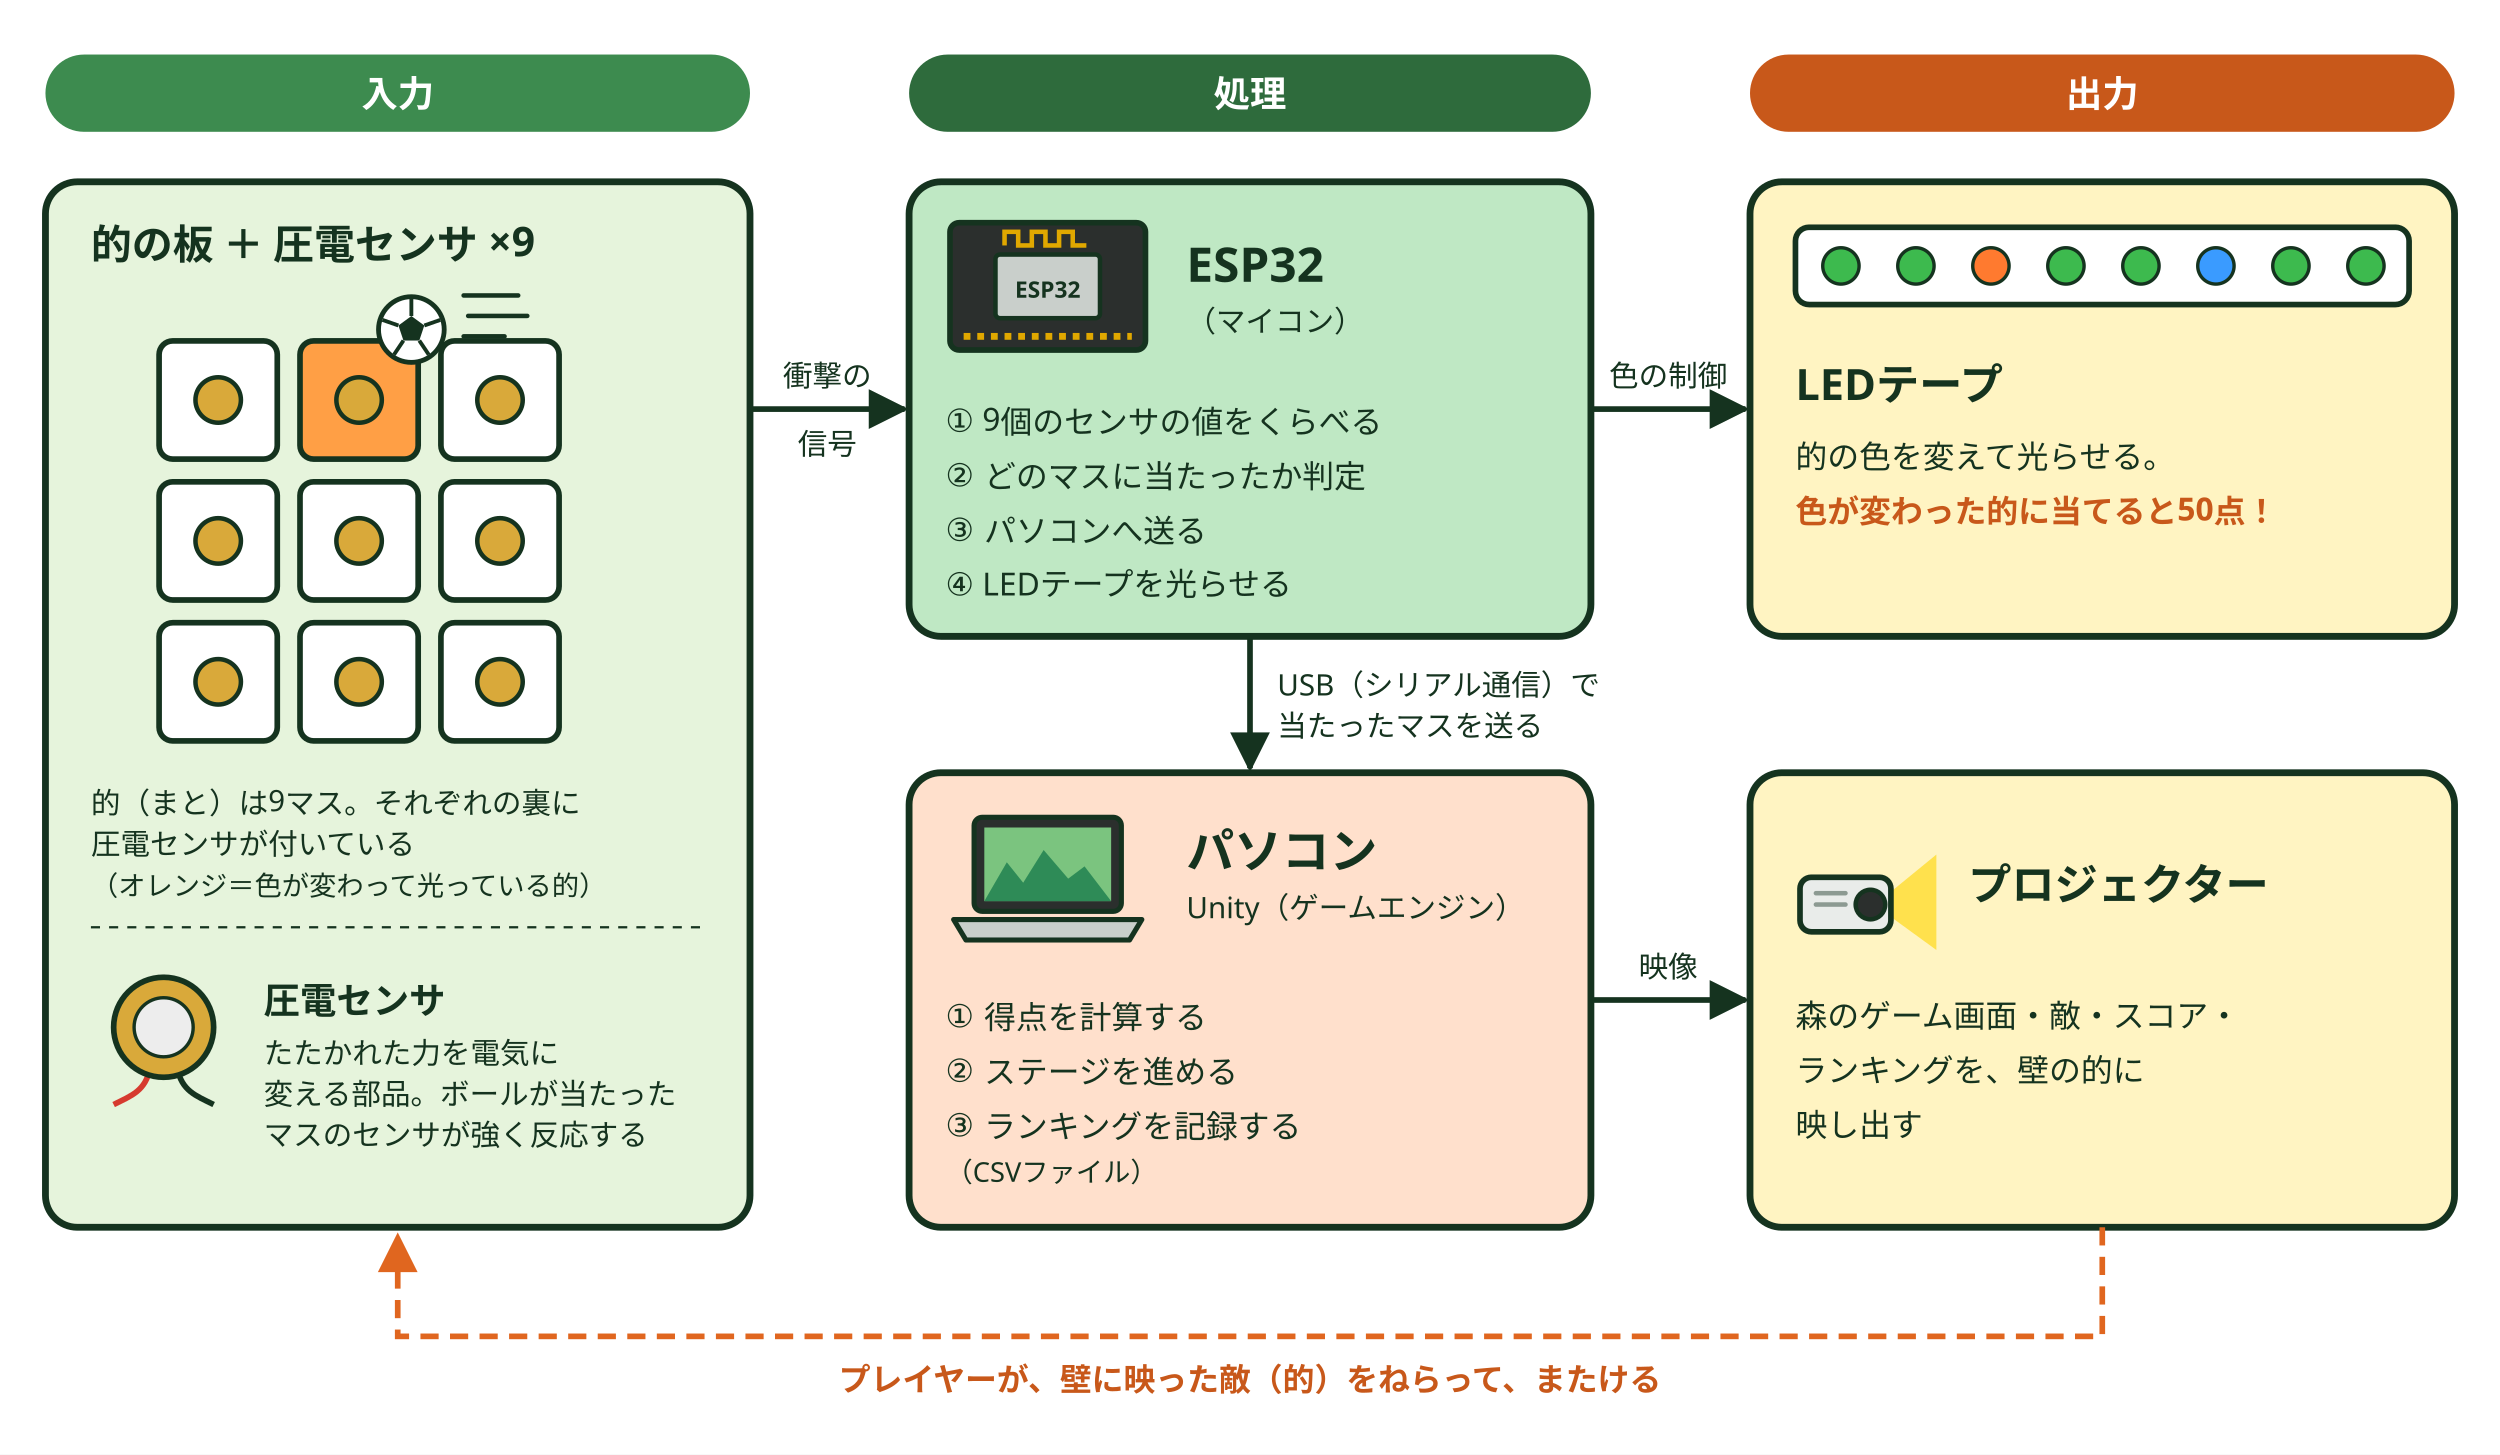
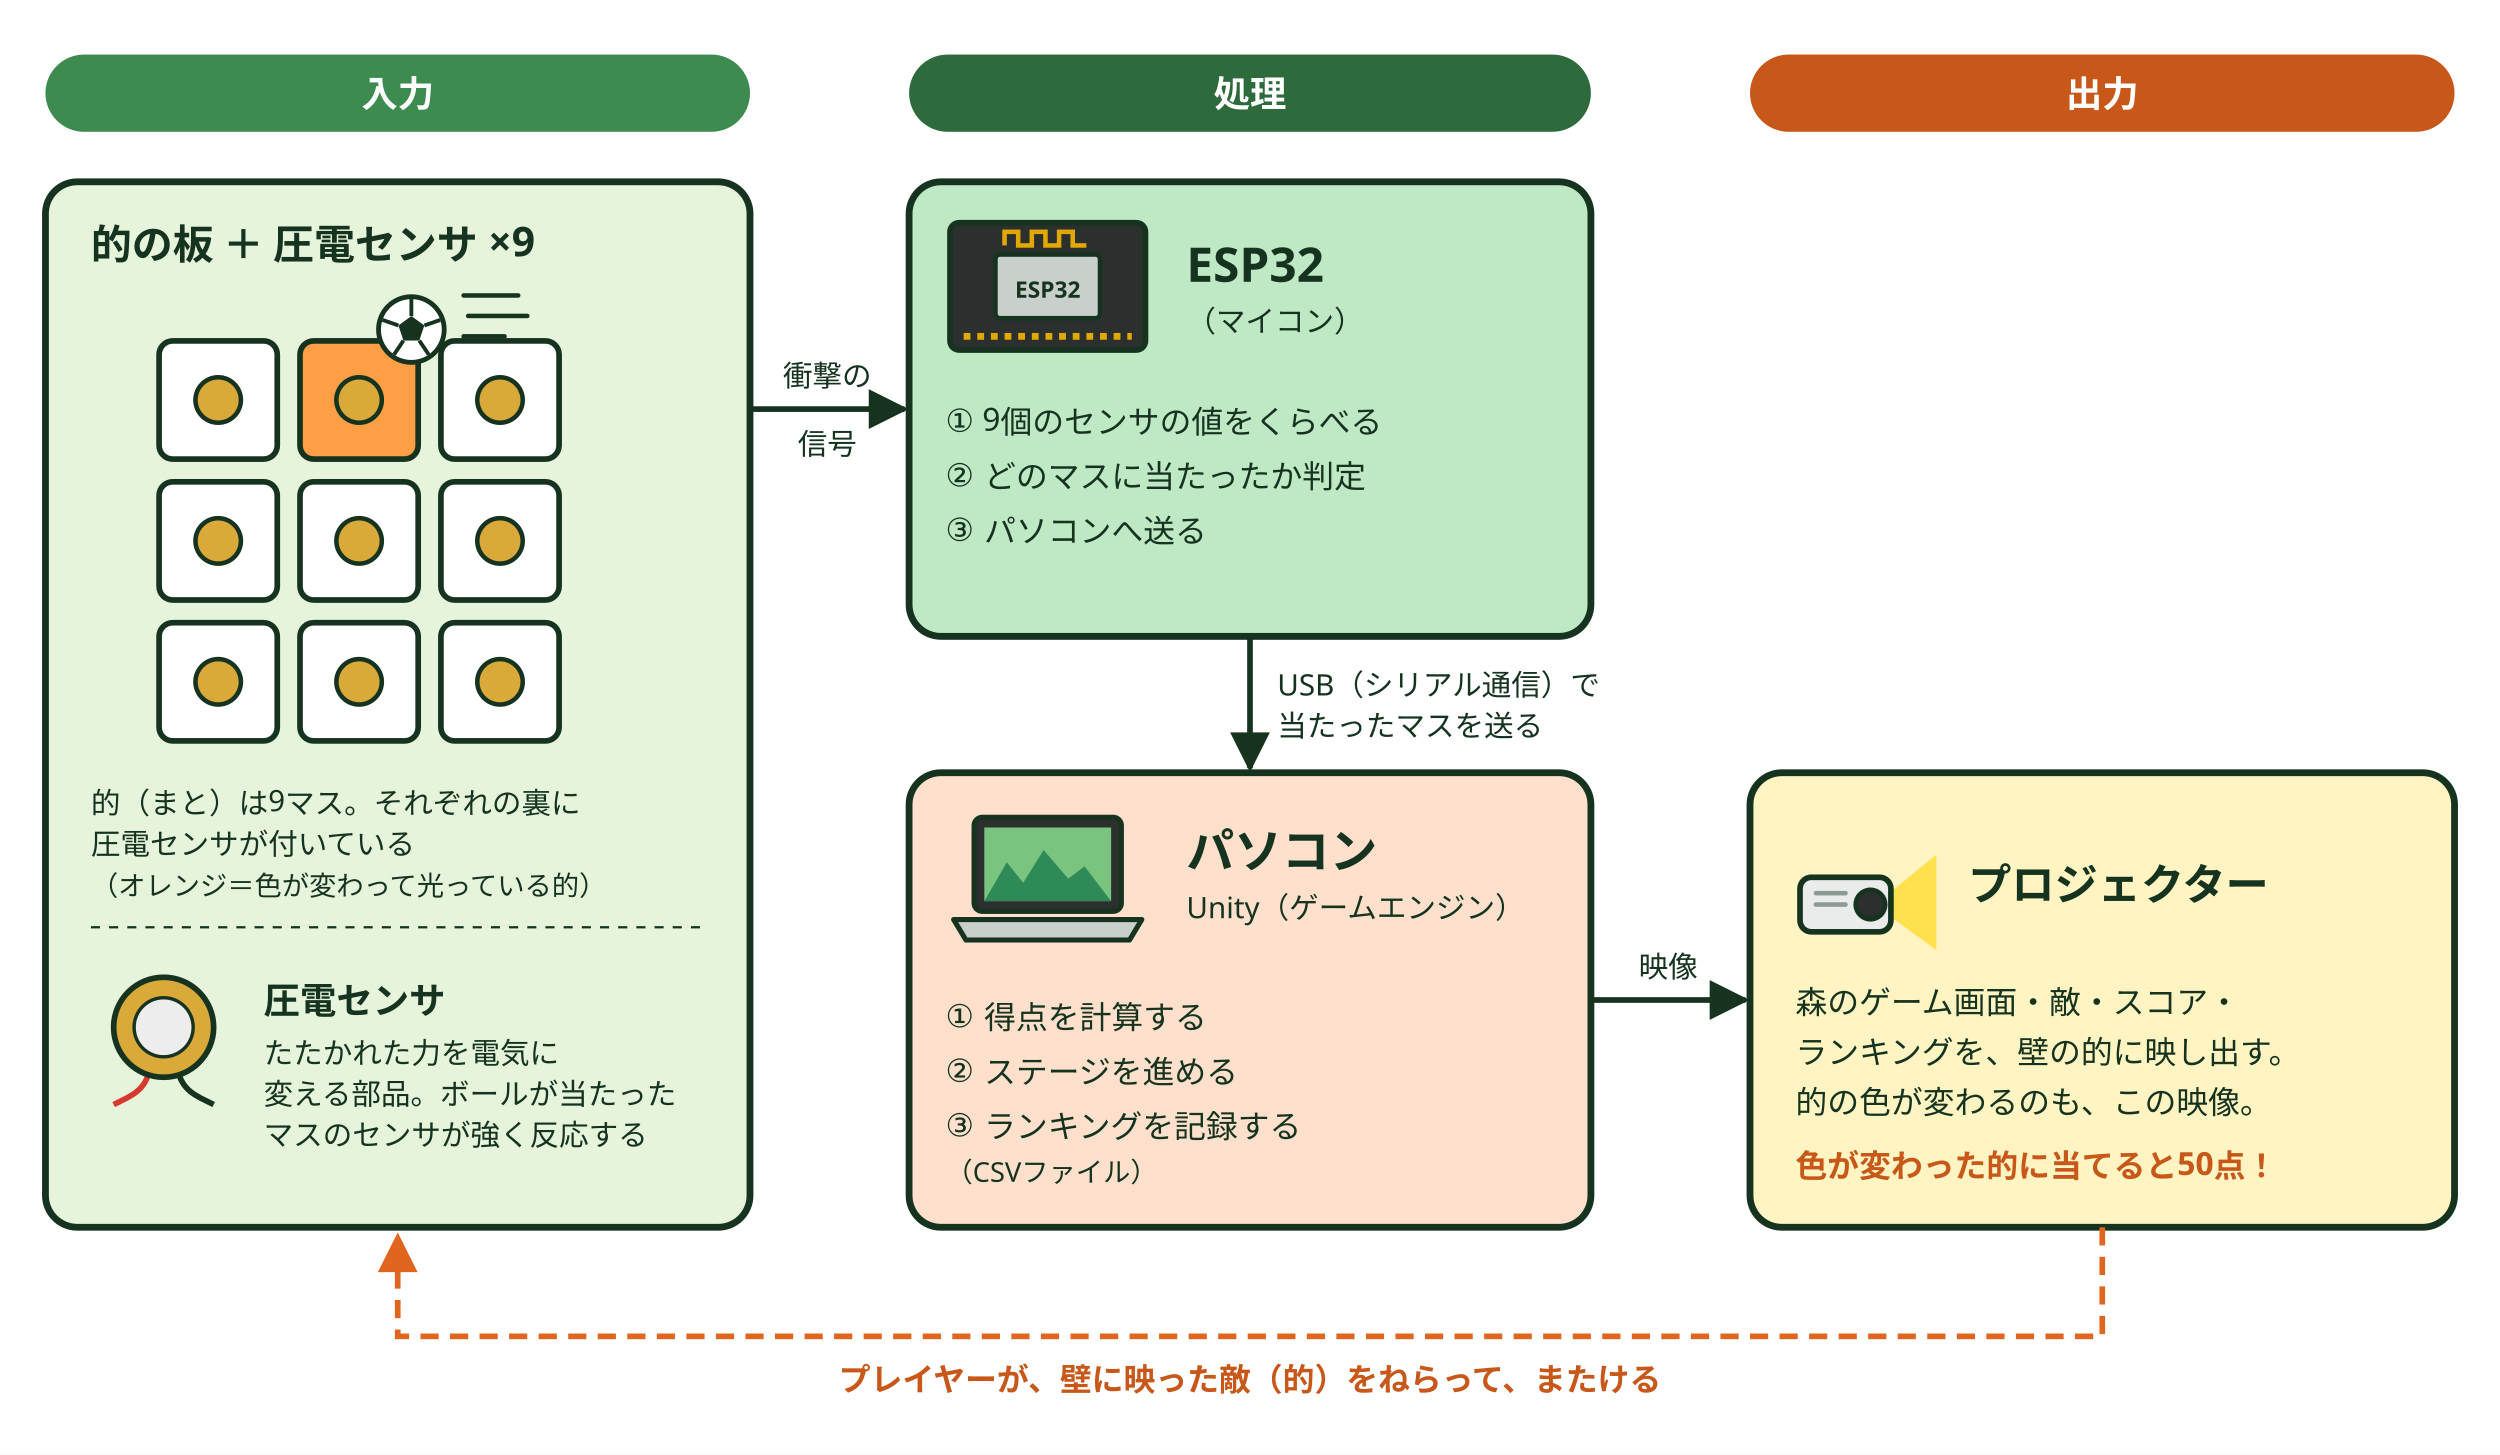
<svg xmlns="http://www.w3.org/2000/svg" width="1100" height="640" viewBox="0 0 1100 640" font-family="'Hiragino Sans','Yu Gothic','Meiryo',sans-serif">
  <defs>
    <marker id="a" viewBox="0 0 10 10" refX="9" refY="5" markerWidth="7" markerHeight="7" orient="auto-start-reverse">
      <path d="M0 0L10 5L0 10z" fill="#15331F" />
    </marker>
    <marker id="p" viewBox="0 0 10 10" refX="9" refY="5" markerWidth="7" markerHeight="7" orient="auto-start-reverse">
      <path d="M0 0L10 5L0 10z" fill="#E0661F" />
    </marker>
    <symbol id="ball" viewBox="0 0 40 40">
      <circle cx="20" cy="20" r="17" fill="#FFFFFF" stroke="#15331F" stroke-width="2.5" />
      <path d="M20 13 L26.7 17.9 L24.1 25.7 L15.9 25.7 L13.3 17.9 Z" fill="#15331F" />
      <path d="M20 13 V4 M26.7 17.9 L35 15 M24.1 25.7 L29 33 M15.9 25.7 L11 33 M13.3 17.9 L5 15" stroke="#15331F" stroke-width="2" />
    </symbol>
    <symbol id="piezo" viewBox="0 0 64 64">
      <path d="M26 46 C24 56 18 58 10 62" fill="none" stroke="#D63A2F" stroke-width="2.5" />
      <path d="M38 46 C40 56 46 58 54 62" fill="none" stroke="#15331F" stroke-width="2.5" />
      <circle cx="32" cy="28" r="22" fill="#D9A93A" stroke="#15331F" stroke-width="2.5" />
      <circle cx="32" cy="28" r="13" fill="#EDEDED" stroke="#15331F" stroke-width="1.5" />
    </symbol>
    <symbol id="esp" viewBox="0 0 90 60">
      <rect x="2" y="2" width="86" height="56" rx="4" fill="#2B2F2D" stroke="#15331F" stroke-width="2.5" />
      <path d="M26 12 V6 H32 V12 H38 V6 H44 V12 H50 V6 H56 V12 H62" fill="none" stroke="#E0A800" stroke-width="2" />
      <rect x="22" y="16" width="46" height="28" rx="2" fill="#C9CFCB" stroke="#15331F" stroke-width="2" />
      <text x="45" y="35" font-size="10" font-weight="700" fill="#15331F" text-anchor="middle">ESP32</text>
      <path d="M8 52 H82" stroke="#E0A800" stroke-width="3" stroke-dasharray="3 3" />
    </symbol>
    <symbol id="pc" viewBox="0 0 100 70">
      <rect x="14" y="4" width="72" height="46" rx="4" fill="#2B2F2D" stroke="#15331F" stroke-width="2.5" />
      <rect x="19" y="9" width="62" height="36" fill="#7BC47F" />
      <path d="M19 45 L30 26 L38 36 L48 20 L60 34 L68 28 L81 45 Z" fill="#2E8B57" />
      <path d="M4 54 H96 L90 64 H10 Z" fill="#C9CFCB" stroke="#15331F" stroke-width="2.5" stroke-linejoin="round" />
    </symbol>
    <symbol id="proj" viewBox="0 0 64 64">
      <path d="M40 38 L62 20 L62 62 L40 46 Z" fill="#FFE14D" />
      <rect x="2" y="30" width="40" height="24" rx="5" fill="#E9ECEA" stroke="#15331F" stroke-width="2.5" />
      <circle cx="33" cy="42" r="6.5" fill="#2B2F2D" stroke="#15331F" stroke-width="2" />
      <path d="M9 37 H22 M9 42 H22" stroke="#8C9A92" stroke-width="2" stroke-linecap="round" />
    </symbol>
  </defs>
  <rect width="1100" height="640" fill="#FFFFFF" />
  <g font-size="16" font-weight="700" fill="#FFFFFF" text-anchor="middle">
    <rect x="20" y="24" width="310" height="34" rx="17" fill="#3D8B4F" />
    <text x="175" y="47">入力</text>
    <rect x="400" y="24" width="300" height="34" rx="17" fill="#2E6B3C" />
    <text x="550" y="47">処理</text>
    <rect x="770" y="24" width="310" height="34" rx="17" fill="#C8581A" />
    <text x="925" y="47">出力</text>
  </g>
  <rect x="20" y="80" width="310" height="460" rx="14" fill="#E6F4DC" stroke="#15331F" stroke-width="3" />
  <text x="40" y="114" font-size="18" font-weight="700" fill="#15331F">的の板 ＋ 圧電センサ ×9</text>
  <g stroke="#15331F" stroke-width="2.5">
    <rect x="70" y="150" width="52" height="52" rx="6" fill="#FFFFFF" />
    <rect x="132" y="150" width="52" height="52" rx="6" fill="#FF9F45" />
    <rect x="194" y="150" width="52" height="52" rx="6" fill="#FFFFFF" />
    <rect x="70" y="212" width="52" height="52" rx="6" fill="#FFFFFF" />
    <rect x="132" y="212" width="52" height="52" rx="6" fill="#FFFFFF" />
    <rect x="194" y="212" width="52" height="52" rx="6" fill="#FFFFFF" />
    <rect x="70" y="274" width="52" height="52" rx="6" fill="#FFFFFF" />
    <rect x="132" y="274" width="52" height="52" rx="6" fill="#FFFFFF" />
    <rect x="194" y="274" width="52" height="52" rx="6" fill="#FFFFFF" />
  </g>
  <g fill="#D9A93A" stroke="#15331F" stroke-width="2">
    <circle cx="96" cy="176" r="10" />
    <circle cx="158" cy="176" r="10" />
    <circle cx="220" cy="176" r="10" />
    <circle cx="96" cy="238" r="10" />
    <circle cx="158" cy="238" r="10" />
    <circle cx="220" cy="238" r="10" />
    <circle cx="96" cy="300" r="10" />
    <circle cx="158" cy="300" r="10" />
    <circle cx="220" cy="300" r="10" />
  </g>
  <use href="#ball" x="164" y="128" width="34" height="34" />
  <path d="M204 130 H228 M206 139 H232 M204 148 H222" stroke="#15331F" stroke-width="2" stroke-linecap="round" />
  <g fill="#15331F" font-size="13">
    <text x="40" y="358">的（まと）は9マス。それぞれの裏に</text>
    <text x="40" y="376">圧電センサが付いている</text>
    <text x="40" y="394" font-size="12">（オレンジ＝色が変わって光っている的）</text>
  </g>
  <line x1="40" y1="408" x2="310" y2="408" stroke="#15331F" stroke-width="1" stroke-dasharray="4 4" />
  <use href="#piezo" x="40" y="424" width="64" height="64" />
  <g fill="#15331F">
    <text x="116" y="446" font-size="16" font-weight="700">圧電センサ</text>
    <text x="116" y="468" font-size="13">たたかれた力を電気に</text>
    <text x="116" y="486" font-size="13">変える部品。ボールが当たった</text>
    <text x="116" y="504" font-size="13">マスのセンサが強く反応する</text>
  </g>
  <rect x="400" y="80" width="300" height="200" rx="14" fill="#BFE8C4" stroke="#15331F" stroke-width="3" />
  <use href="#esp" x="416" y="96" width="90" height="60" />
  <text x="522" y="124" font-size="21" font-weight="700" fill="#15331F">ESP32</text>
  <text x="522" y="146" font-size="13" fill="#15331F">（マイコン）</text>
  <g fill="#15331F" font-size="14">
    <text x="416" y="190">① 9個のセンサの値をくらべる</text>
    <text x="416" y="214">② どのマスに当たったか判定</text>
    <text x="416" y="238">③ パソコンへ送る</text>
-     <text x="416" y="262">④ LEDテープを光らせる</text>
  </g>
  <rect x="400" y="340" width="300" height="200" rx="14" fill="#FFE0CC" stroke="#15331F" stroke-width="3" />
  <use href="#pc" x="416" y="356" width="90" height="63" />
  <text x="522" y="382" font-size="21" font-weight="700" fill="#15331F">パソコン</text>
  <text x="522" y="404" font-size="13" fill="#15331F">Unity（ゲームエンジン）</text>
  <g fill="#15331F" font-size="14">
    <text x="416" y="452">① 得点を計算する</text>
    <text x="416" y="476">② ステージを進める</text>
    <text x="416" y="500">③ ランキングを記録する</text>
    <text x="416" y="520" font-size="12">　（CSVファイル）</text>
  </g>
-   <rect x="770" y="80" width="310" height="200" rx="14" fill="#FFF4C2" stroke="#15331F" stroke-width="3" />
-   <rect x="790" y="100" width="270" height="34" rx="6" fill="#FFFFFF" stroke="#15331F" stroke-width="2.5" />
-   <g stroke="#15331F" stroke-width="1.5">
-     <circle cx="810" cy="117" r="8" fill="#3DBA4E" />
-     <circle cx="843" cy="117" r="8" fill="#3DBA4E" />
-     <circle cx="876" cy="117" r="8" fill="#FF7A2F" />
-     <circle cx="909" cy="117" r="8" fill="#3DBA4E" />
-     <circle cx="942" cy="117" r="8" fill="#3DBA4E" />
-     <circle cx="975" cy="117" r="8" fill="#3A9BFF" />
-     <circle cx="1008" cy="117" r="8" fill="#3DBA4E" />
-     <circle cx="1041" cy="117" r="8" fill="#3DBA4E" />
-   </g>
-   <text x="790" y="176" font-size="19" font-weight="700" fill="#15331F">LEDテープ</text>
-   <text x="790" y="206" font-size="14" fill="#15331F">的の色を変えて光らせる。</text>
-   <text x="790" y="230" font-size="14" font-weight="700" fill="#C8581A">色が変わった的に当てると50点！</text>
  <rect x="770" y="340" width="310" height="200" rx="14" fill="#FFF4C2" stroke="#15331F" stroke-width="3" />
  <use href="#proj" x="790" y="356" width="64" height="64" />
  <text x="866" y="396" font-size="19" font-weight="700" fill="#15331F">プロジェクター</text>
  <g fill="#15331F" font-size="14">
-     <text x="790" y="452">森のゲーム画面・敵・スコア・</text>
-     <text x="790" y="476">ランキングを、壁の的に</text>
-     <text x="790" y="500">映し出す</text>
+     <text x="790" y="446">森のゲーム画面・敵・スコア・</text>
+     <text x="790" y="468">ランキングを、壁の的に映し出す。</text>
+     <text x="790" y="490">的の色が変わるのも、この映像。</text>
  </g>
+   <text x="790" y="518" font-size="14" font-weight="700" fill="#C8581A">色が変わった的に当てると50点！</text>
  <g stroke="#15331F" stroke-width="2.5" marker-end="url(#a)">
    <line x1="330" y1="180" x2="398" y2="180" />
-     <line x1="700" y1="180" x2="768" y2="180" />
    <line x1="550" y1="280" x2="550" y2="338" />
    <line x1="700" y1="440" x2="768" y2="440" />
  </g>
  <g fill="#15331F" font-size="13" text-anchor="middle">
    <text x="364" y="170">衝撃の</text>
    <text x="364" y="200">信号</text>
-     <text x="734" y="170">色の制御</text>
    <text x="734" y="430">映像</text>
  </g>
  <text x="562" y="306" font-size="13" fill="#15331F">USB（シリアル通信）で</text>
  <text x="562" y="324" font-size="13" fill="#15331F">当たったマスを送る</text>
  <path d="M925 540 V588 H175 V544" fill="none" stroke="#E0661F" stroke-width="2.5" stroke-dasharray="8 5" marker-end="url(#p)" />
  <text x="550" y="612" font-size="14" font-weight="700" fill="#C8581A" text-anchor="middle">プレイヤーが、壁に映った敵（的）をねらって、またける</text>
</svg>
